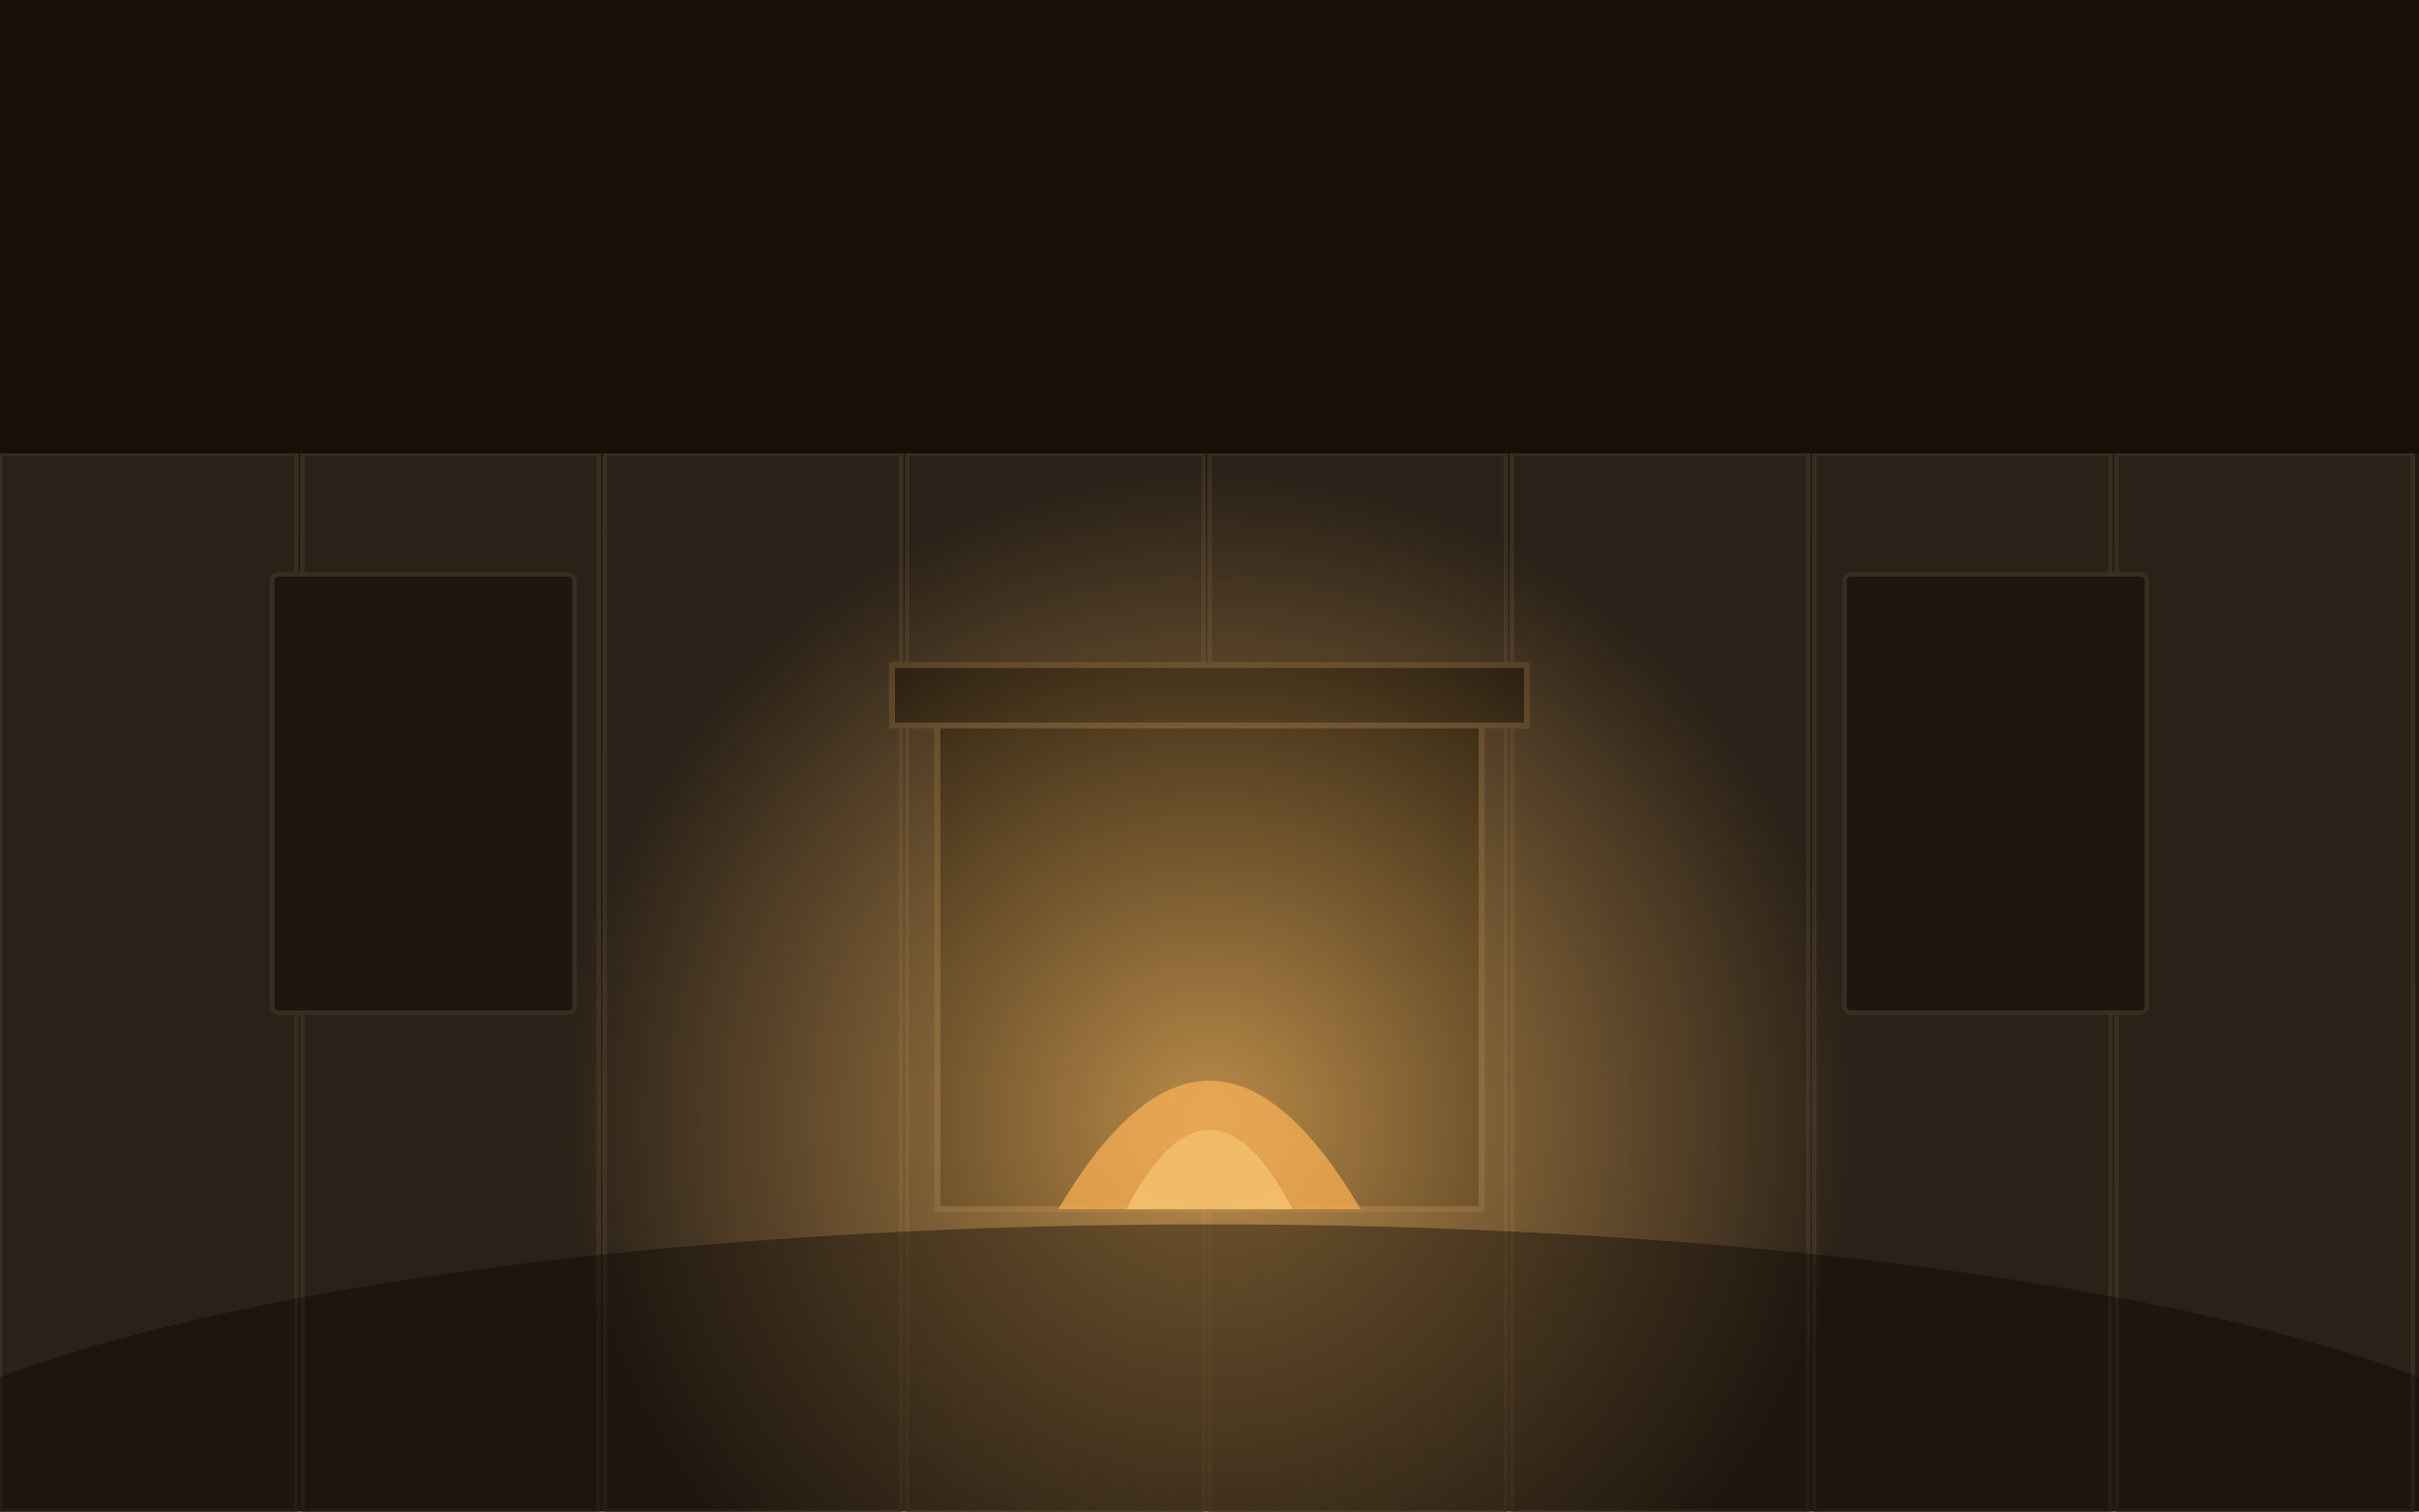
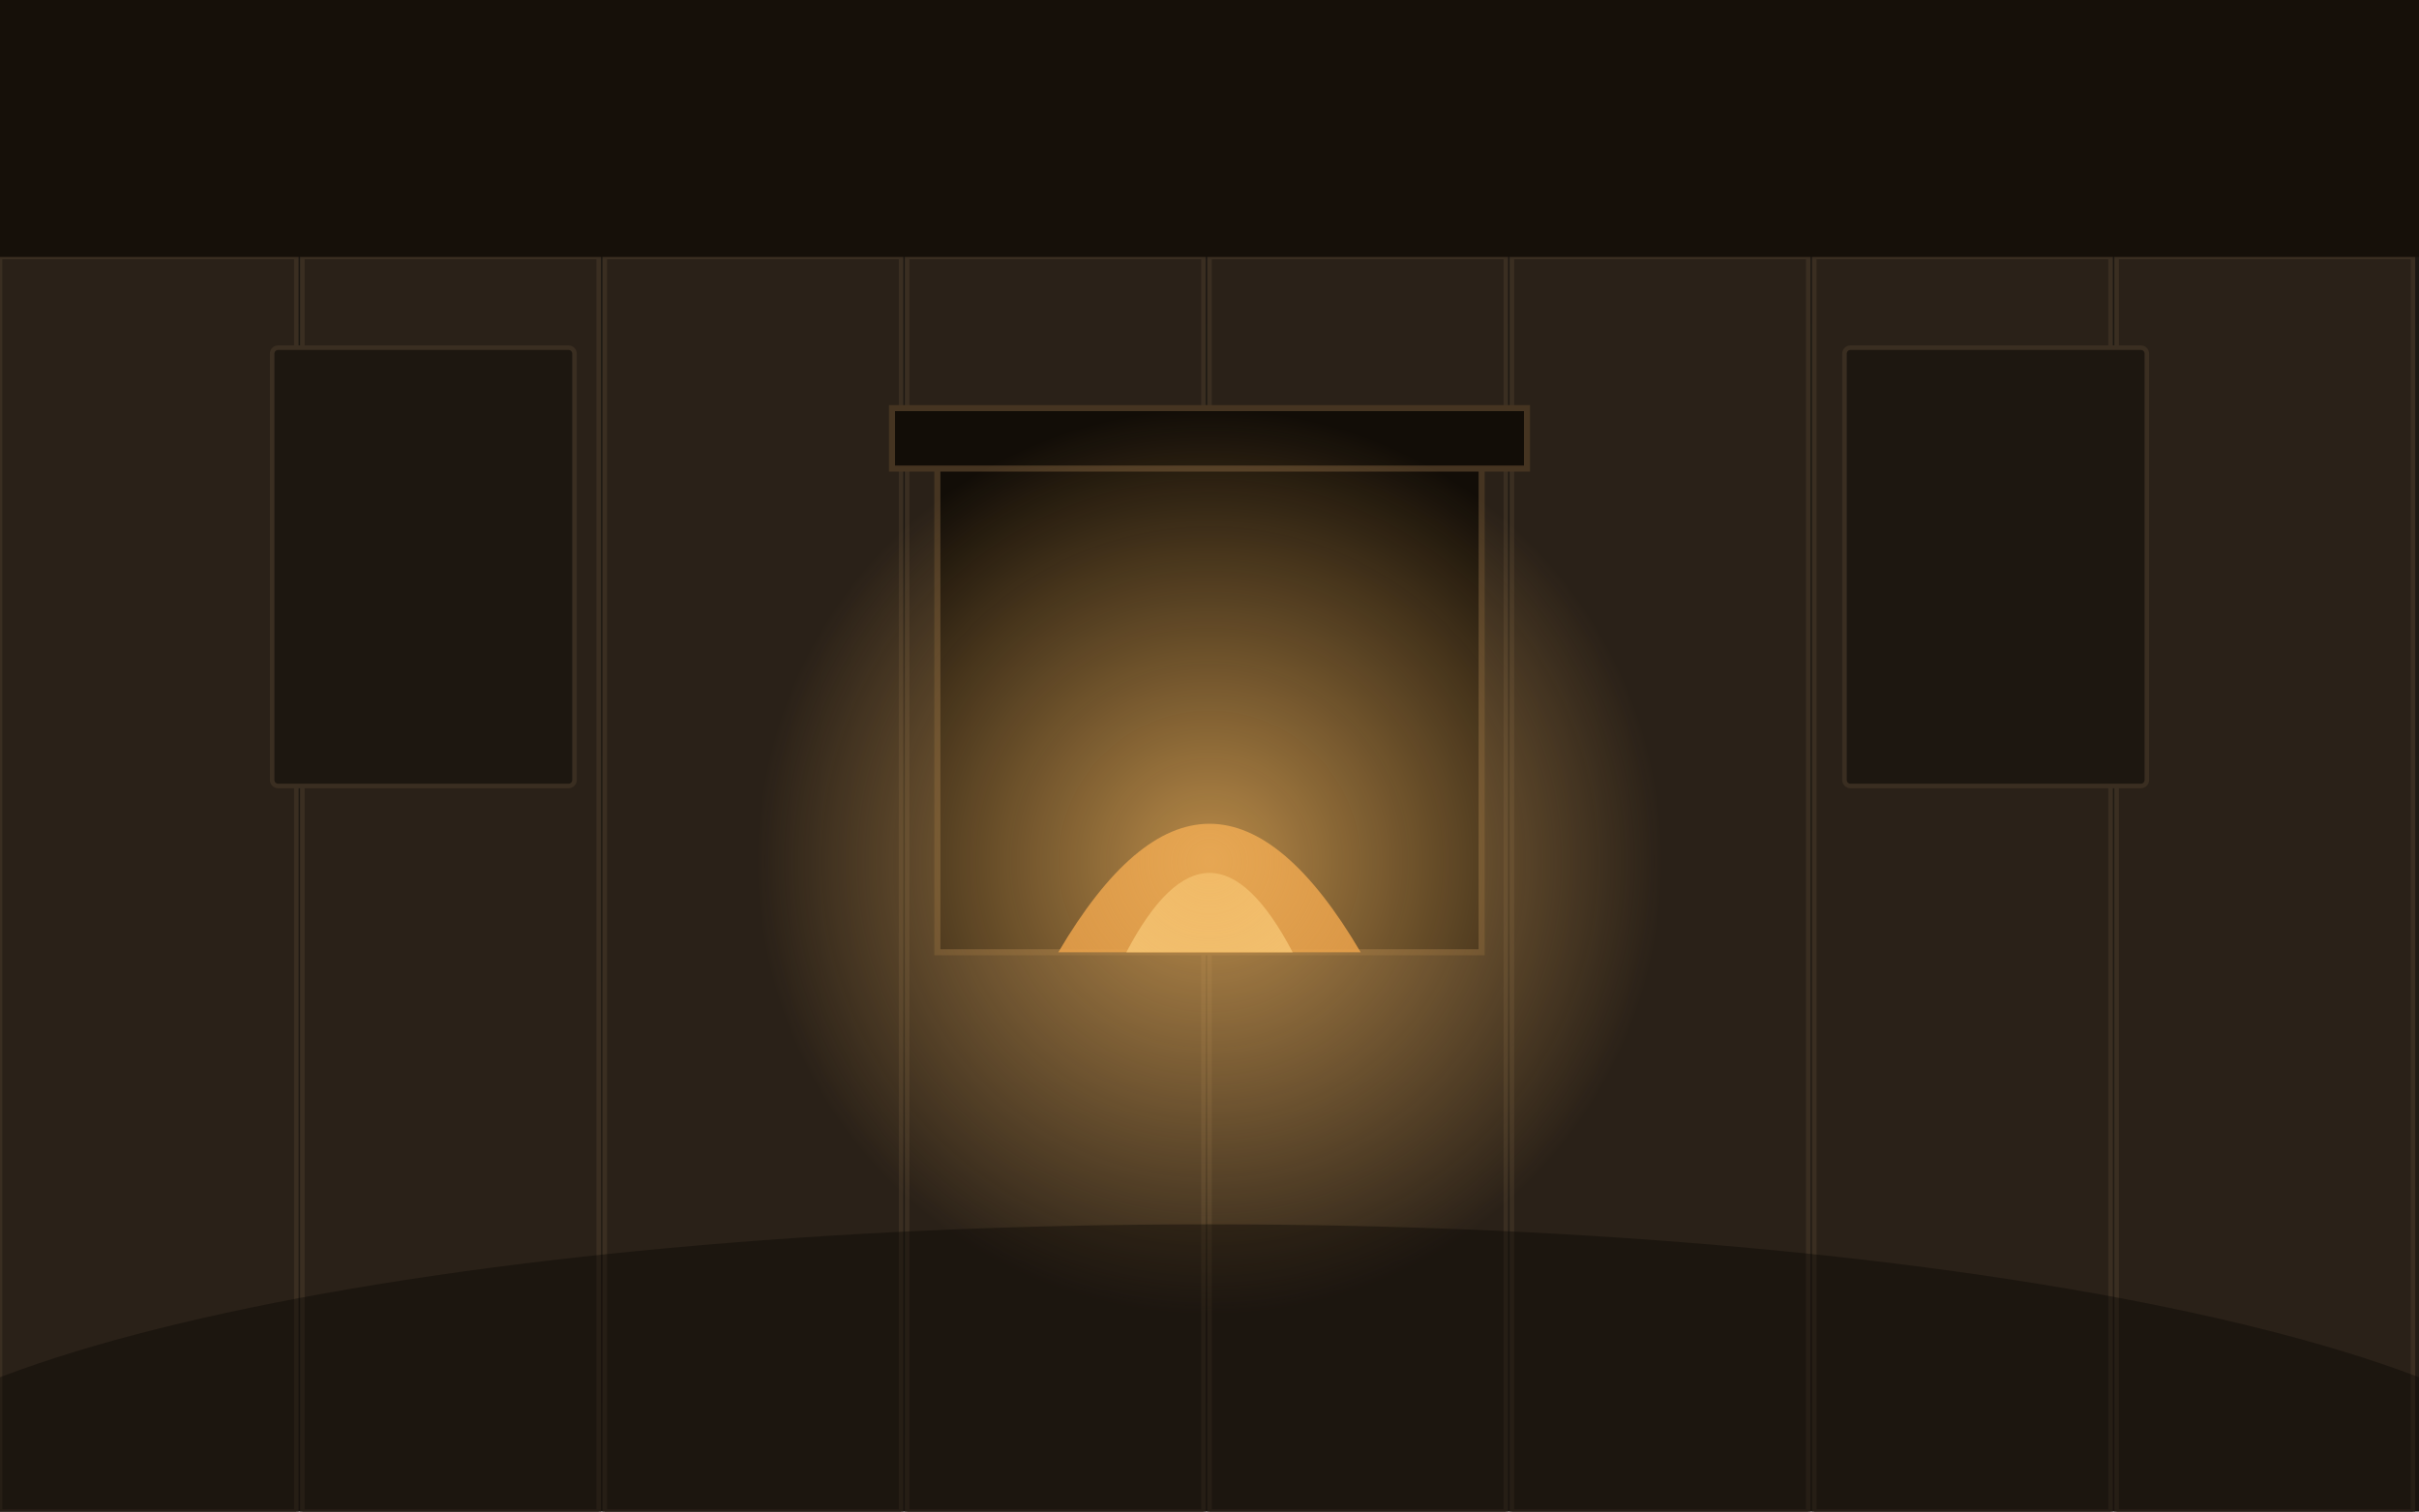
<svg xmlns="http://www.w3.org/2000/svg" viewBox="0 0 1600 1000" width="1600" height="1000" preserveAspectRatio="xMidYMid slice">
  <defs>
    <linearGradient id="s" x1="0" y1="0" x2="0" y2="1">
      <stop offset="0" stop-color="#1a1611" />
      <stop offset="1" stop-color="#241d15" />
    </linearGradient>
    <radialGradient id="g">
      <stop offset="0" stop-color="#f0b45e" stop-opacity="0.75" />
      <stop offset="1" stop-color="#f0b45e" stop-opacity="0" />
    </radialGradient>
  </defs>
  <rect width="1600" height="1000" fill="url(#s)" />
  <g fill="#2a2118" stroke="#3a2e21" stroke-width="3">
-     <rect x="0" y="300" width="196" height="700" />
-     <rect x="200" y="300" width="196" height="700" />
-     <rect x="400" y="300" width="196" height="700" />
-     <rect x="600" y="300" width="196" height="700" />
-     <rect x="800" y="300" width="196" height="700" />
-     <rect x="1000" y="300" width="196" height="700" />
-     <rect x="1200" y="300" width="196" height="700" />
-     <rect x="1400" y="300" width="196" height="700" />
+     <rect x="0" y="170" width="196" height="830" />
+     <rect x="200" y="170" width="196" height="830" />
+     <rect x="400" y="170" width="196" height="830" />
+     <rect x="600" y="170" width="196" height="830" />
+     <rect x="800" y="170" width="196" height="830" />
+     <rect x="1000" y="170" width="196" height="830" />
+     <rect x="1200" y="170" width="196" height="830" />
+     <rect x="1400" y="170" width="196" height="830" />
  </g>
-   <rect x="0" y="0" width="1600" height="300" fill="#161009" />
+   <rect x="0" y="0" width="1600" height="170" fill="#161009" />
  <g fill="#120d07" stroke="#453421" stroke-width="4">
-     <rect x="620" y="470" width="360" height="330" />
-     <rect x="590" y="440" width="420" height="40" />
+     <rect x="620" y="300" width="360" height="330" />
+     <rect x="590" y="270" width="420" height="40" />
  </g>
-   <path d="M700 800 q100 -170 200 0 z" fill="#e8933a" opacity="0.85" />
-   <path d="M745 800 q55 -105 110 0 z" fill="#f7d488" opacity="0.9" />
-   <circle cx="800" cy="740" r="430" fill="url(#g)" />
+   <path d="M700 630 q100 -170 200 0 z" fill="#e8933a" opacity="0.85" />
+   <path d="M745 630 q55 -105 110 0 z" fill="#f7d488" opacity="0.9" />
+   <circle cx="800" cy="570" r="300" fill="url(#g)" />
  <g fill="#1d1710" stroke="#3a2e21" stroke-width="3">
-     <rect x="180" y="380" width="200" height="290" rx="4" />
-     <rect x="1220" y="380" width="200" height="290" rx="4" />
+     <rect x="180" y="230" width="200" height="290" rx="4" />
+     <rect x="1220" y="230" width="200" height="290" rx="4" />
  </g>
  <g opacity="0.4" fill="#070502">
    <ellipse cx="800" cy="1010" rx="920" ry="200" />
  </g>
</svg>
